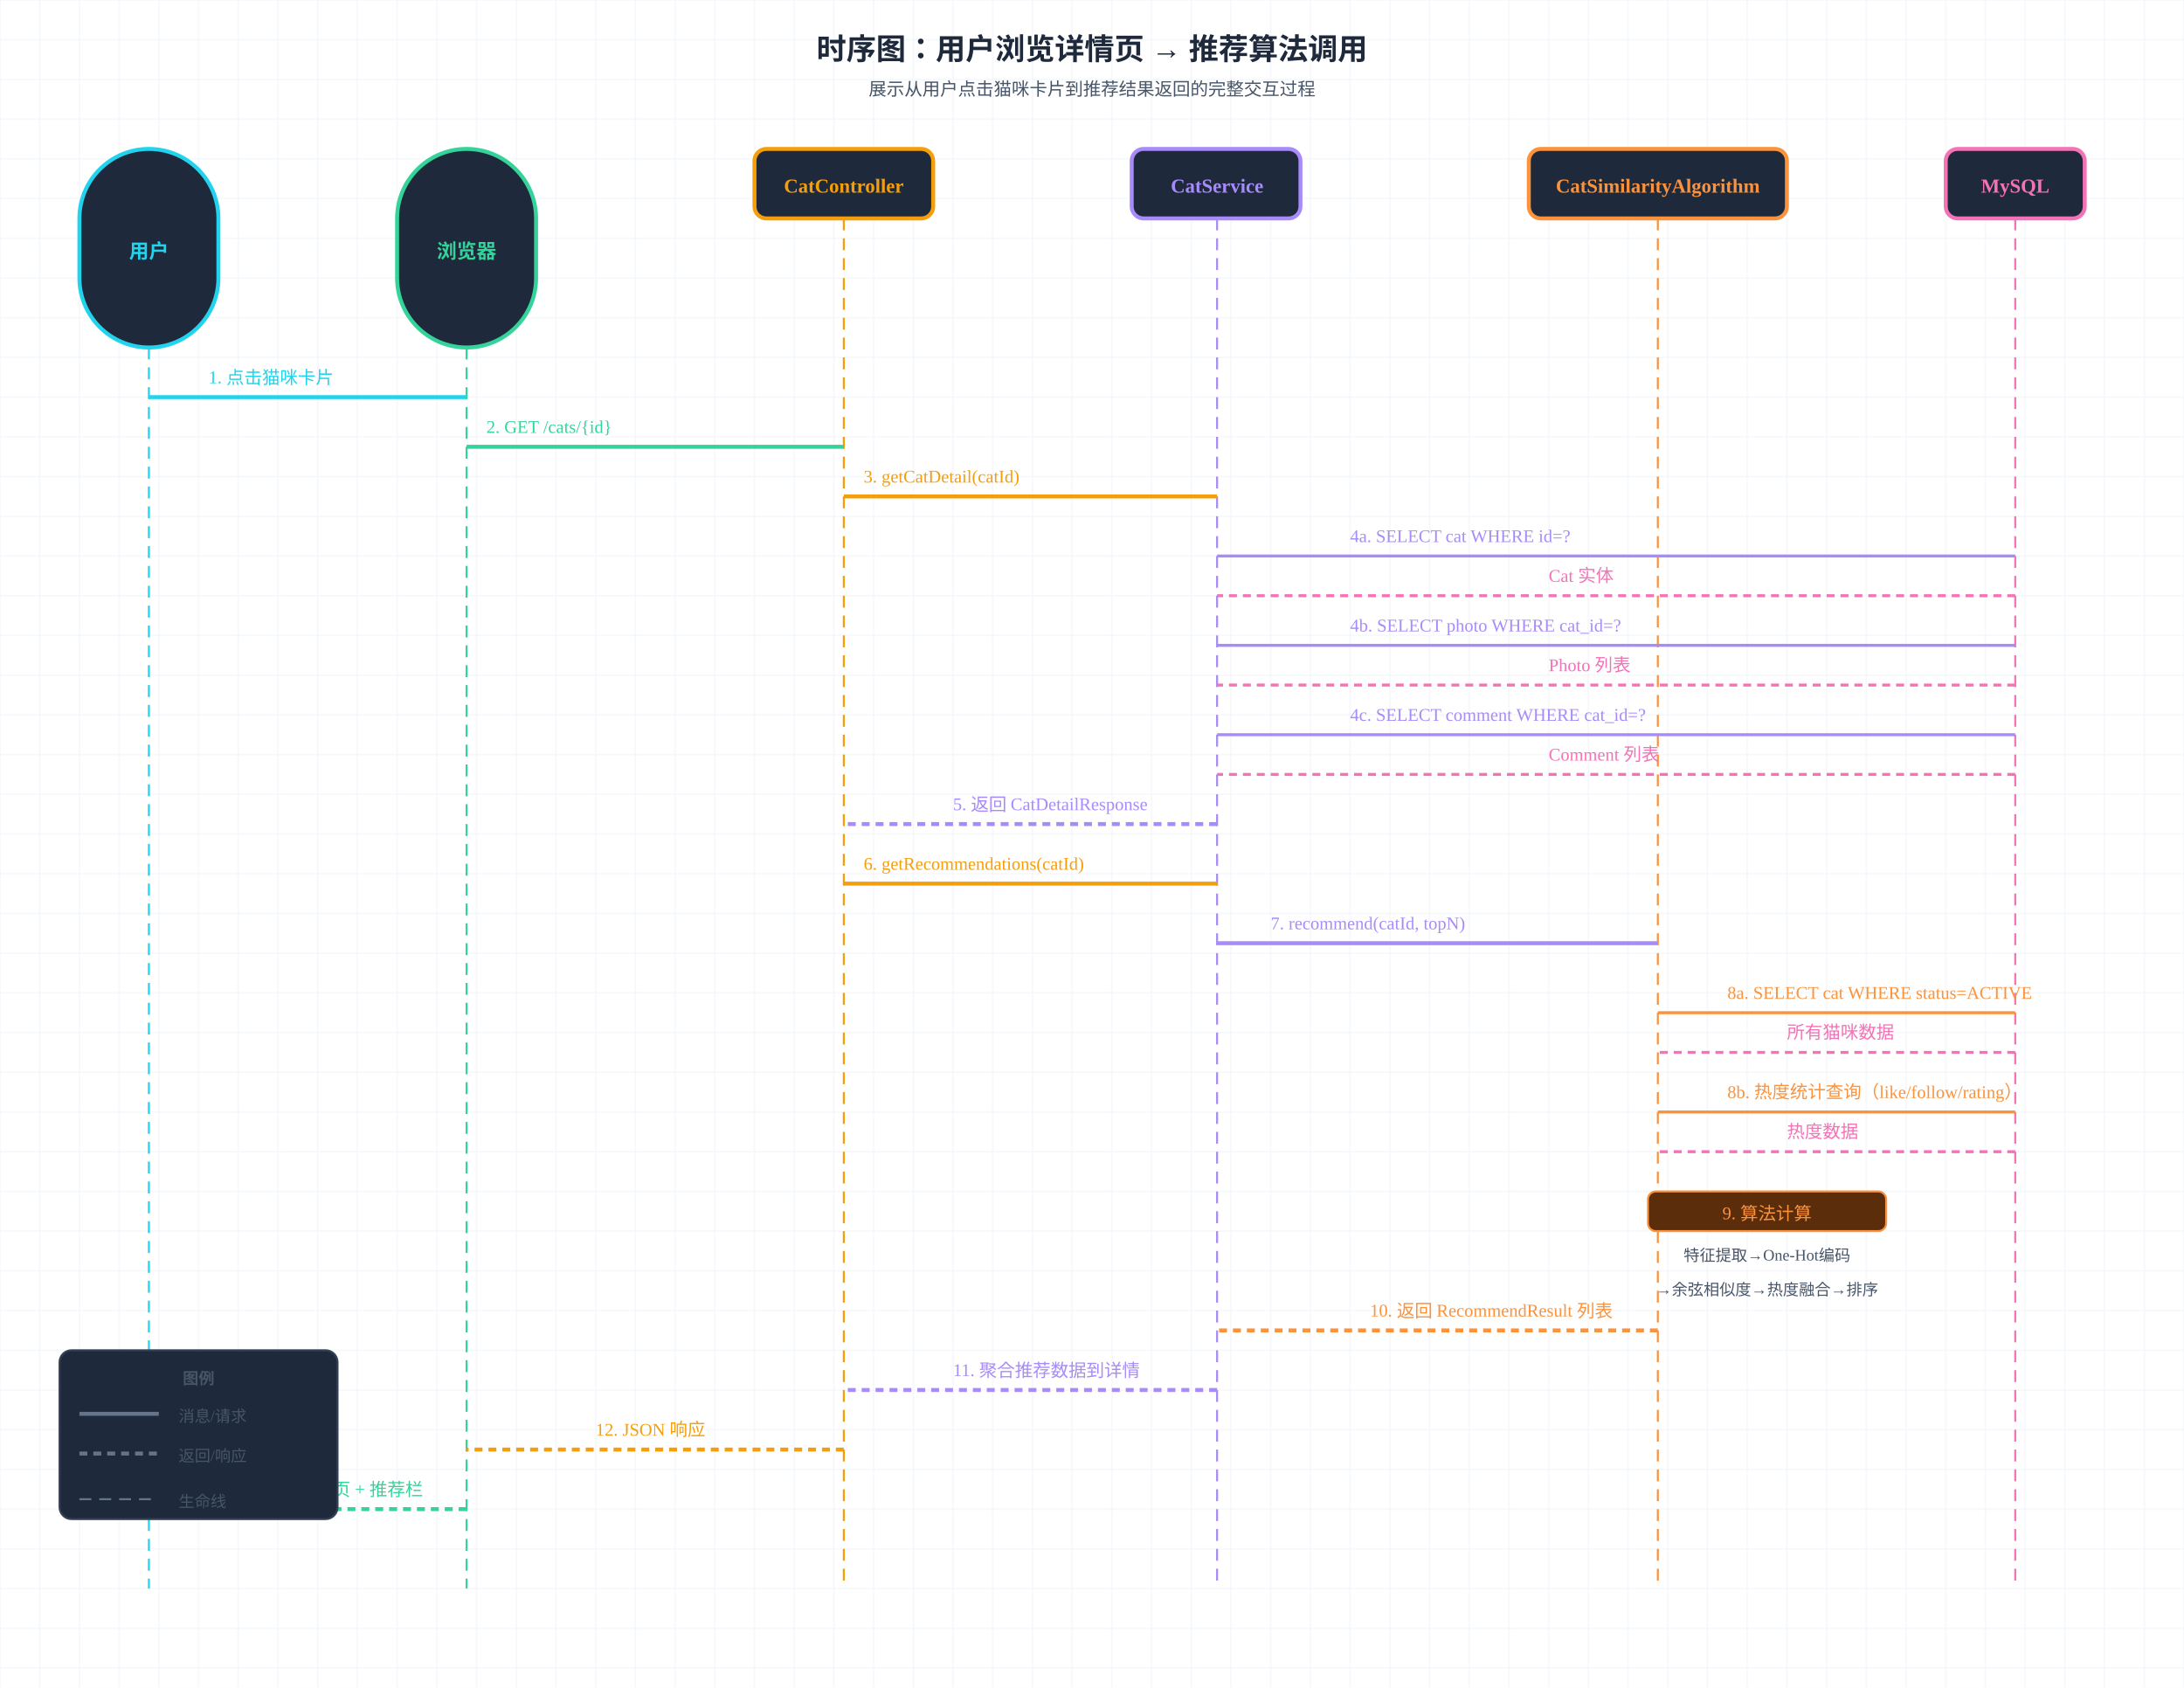
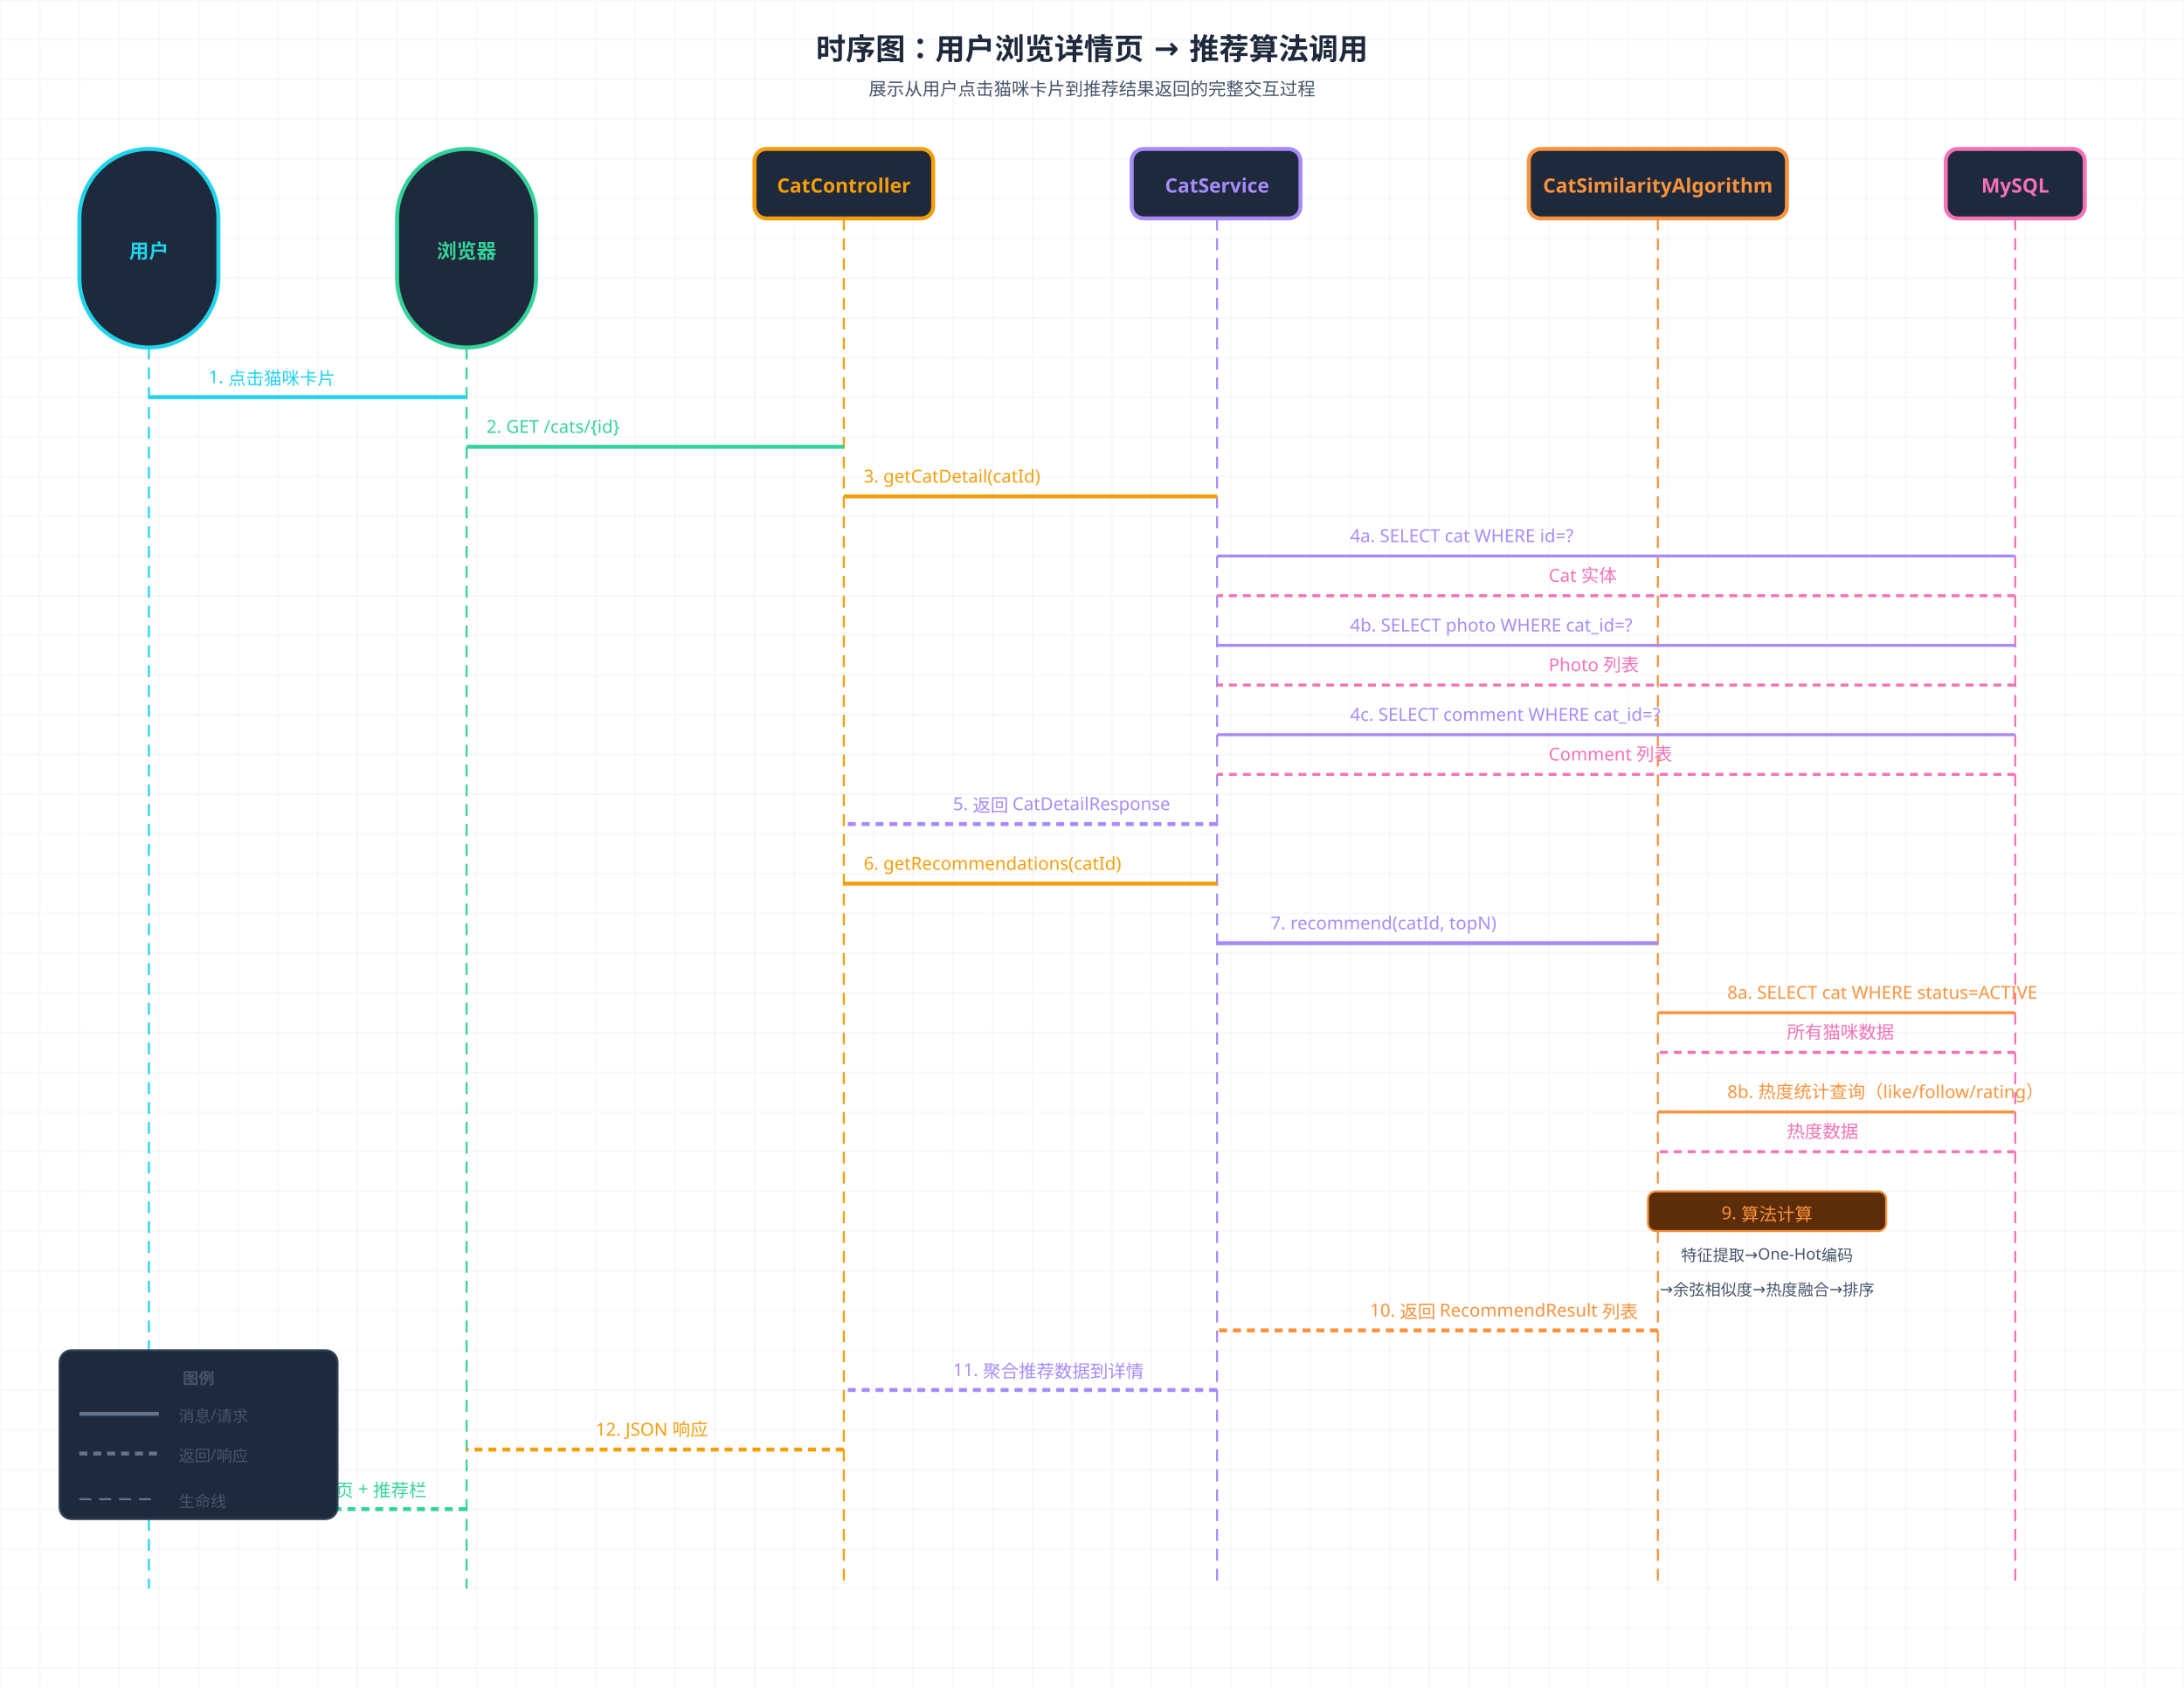
- <svg xmlns="http://www.w3.org/2000/svg" viewBox="0 0 1100 850">
+ <svg xmlns="http://www.w3.org/2000/svg" viewBox="0 0 1100 850" font-family="Microsoft YaHei, SimHei, sans-serif">
  <defs>
    <pattern id="grid" width="20" height="20" patternUnits="userSpaceOnUse">
      <rect width="20" height="20" fill="none" stroke="#f1f5f9" stroke-width="0.5" />
    </pattern>
  </defs>
  <rect width="100%" height="100%" fill="#ffffff" />
  <rect width="1100" height="850" fill="#ffffff" />
  <rect width="1100" height="850" fill="url(#grid)" />
  <text x="550" y="30" fill="#1e293b" font-size="15" font-weight="700" text-anchor="middle">时序图：用户浏览详情页 → 推荐算法调用</text>
  <text x="550" y="48" fill="#475569" font-size="9" text-anchor="middle">展示从用户点击猫咪卡片到推荐结果返回的完整交互过程</text>
  <rect x="40" y="75" width="70" height="100" rx="35" fill="#1e293b" stroke="#22d3ee" stroke-width="2" />
  <text x="75" y="130" fill="#22d3ee" font-size="10" font-weight="600" text-anchor="middle">用户</text>
  <line x1="75" y1="175" x2="75" y2="800" stroke="#22d3ee" stroke-width="1" stroke-dasharray="6,4" />
  <rect x="200" y="75" width="70" height="100" rx="35" fill="#1e293b" stroke="#34d399" stroke-width="2" />
  <text x="235" y="130" fill="#34d399" font-size="10" font-weight="600" text-anchor="middle">浏览器</text>
  <line x1="235" y1="175" x2="235" y2="800" stroke="#34d399" stroke-width="1" stroke-dasharray="6,4" />
  <rect x="380" y="75" width="90" height="35" rx="6" fill="#1e293b" stroke="#f59e0b" stroke-width="2" />
  <text x="425" y="97" fill="#f59e0b" font-size="10" font-weight="600" text-anchor="middle">CatController</text>
  <line x1="425" y1="110" x2="425" y2="800" stroke="#f59e0b" stroke-width="1" stroke-dasharray="6,4" />
  <rect x="570" y="75" width="85" height="35" rx="6" fill="#1e293b" stroke="#a78bfa" stroke-width="2" />
  <text x="613" y="97" fill="#a78bfa" font-size="10" font-weight="600" text-anchor="middle">CatService</text>
  <line x1="613" y1="110" x2="613" y2="800" stroke="#a78bfa" stroke-width="1" stroke-dasharray="6,4" />
  <rect x="770" y="75" width="130" height="35" rx="6" fill="#1e293b" stroke="#fb923c" stroke-width="2" />
  <text x="835" y="97" fill="#fb923c" font-size="10" font-weight="600" text-anchor="middle">CatSimilarityAlgorithm</text>
  <line x1="835" y1="110" x2="835" y2="800" stroke="#fb923c" stroke-width="1" stroke-dasharray="6,4" />
  <rect x="980" y="75" width="70" height="35" rx="6" fill="#1e293b" stroke="#f472b6" stroke-width="2" />
  <text x="1015" y="97" fill="#f472b6" font-size="10" font-weight="600" text-anchor="middle">MySQL</text>
  <line x1="1015" y1="110" x2="1015" y2="800" stroke="#f472b6" stroke-width="1" stroke-dasharray="6,4" />
  <line x1="75" y1="200" x2="235" y2="200" stroke="#22d3ee" stroke-width="2" marker-end="url(#arrow)" />
  <text x="105" y="193" fill="#22d3ee" font-size="9">1. 点击猫咪卡片</text>
  <line x1="235" y1="225" x2="425" y2="225" stroke="#34d399" stroke-width="2" marker-end="url(#arrow)" />
  <text x="245" y="218" fill="#34d399" font-size="9">2. GET /cats/{id}</text>
  <line x1="425" y1="250" x2="613" y2="250" stroke="#f59e0b" stroke-width="2" marker-end="url(#arrow)" />
  <text x="435" y="243" fill="#f59e0b" font-size="9">3. getCatDetail(catId)</text>
  <line x1="613" y1="280" x2="1015" y2="280" stroke="#a78bfa" stroke-width="1.5" marker-end="url(#arrow)" />
  <text x="680" y="273" fill="#a78bfa" font-size="9">4a. SELECT cat WHERE id=?</text>
  <line x1="1015" y1="300" x2="613" y2="300" stroke="#f472b6" stroke-width="1.5" stroke-dasharray="4,3" marker-end="url(#arrow)" />
  <text x="780" y="293" fill="#f472b6" font-size="9">Cat 实体</text>
  <line x1="613" y1="325" x2="1015" y2="325" stroke="#a78bfa" stroke-width="1.5" marker-end="url(#arrow)" />
  <text x="680" y="318" fill="#a78bfa" font-size="9">4b. SELECT photo WHERE cat_id=?</text>
  <line x1="1015" y1="345" x2="613" y2="345" stroke="#f472b6" stroke-width="1.5" stroke-dasharray="4,3" marker-end="url(#arrow)" />
  <text x="780" y="338" fill="#f472b6" font-size="9">Photo 列表</text>
  <line x1="613" y1="370" x2="1015" y2="370" stroke="#a78bfa" stroke-width="1.5" marker-end="url(#arrow)" />
  <text x="680" y="363" fill="#a78bfa" font-size="9">4c. SELECT comment WHERE cat_id=?</text>
  <line x1="1015" y1="390" x2="613" y2="390" stroke="#f472b6" stroke-width="1.5" stroke-dasharray="4,3" marker-end="url(#arrow)" />
  <text x="780" y="383" fill="#f472b6" font-size="9">Comment 列表</text>
  <line x1="613" y1="415" x2="425" y2="415" stroke="#a78bfa" stroke-width="2" stroke-dasharray="4,3" marker-end="url(#arrow)" />
  <text x="480" y="408" fill="#a78bfa" font-size="9">5. 返回 CatDetailResponse</text>
  <line x1="425" y1="445" x2="613" y2="445" stroke="#f59e0b" stroke-width="2" marker-end="url(#arrow)" />
  <text x="435" y="438" fill="#f59e0b" font-size="9">6. getRecommendations(catId)</text>
  <line x1="613" y1="475" x2="835" y2="475" stroke="#a78bfa" stroke-width="2" marker-end="url(#arrow)" />
  <text x="640" y="468" fill="#a78bfa" font-size="9">7. recommend(catId, topN)</text>
  <line x1="835" y1="510" x2="1015" y2="510" stroke="#fb923c" stroke-width="1.5" marker-end="url(#arrow)" />
  <text x="870" y="503" fill="#fb923c" font-size="9">8a. SELECT cat WHERE status=ACTIVE</text>
  <line x1="1015" y1="530" x2="835" y2="530" stroke="#f472b6" stroke-width="1.5" stroke-dasharray="4,3" marker-end="url(#arrow)" />
  <text x="900" y="523" fill="#f472b6" font-size="9">所有猫咪数据</text>
  <line x1="835" y1="560" x2="1015" y2="560" stroke="#fb923c" stroke-width="1.5" marker-end="url(#arrow)" />
  <text x="870" y="553" fill="#fb923c" font-size="9">8b. 热度统计查询（like/follow/rating）</text>
  <line x1="1015" y1="580" x2="835" y2="580" stroke="#f472b6" stroke-width="1.5" stroke-dasharray="4,3" marker-end="url(#arrow)" />
  <text x="900" y="573" fill="#f472b6" font-size="9">热度数据</text>
  <rect x="830" y="600" width="120" height="20" rx="4" fill="#5c2d0a" stroke="#fb923c" stroke-width="1" />
  <text x="890" y="614" fill="#fb923c" font-size="9" text-anchor="middle">9. 算法计算</text>
  <text x="890" y="635" fill="#475569" font-size="8" text-anchor="middle">特征提取→One-Hot编码</text>
  <text x="890" y="652" fill="#475569" font-size="8" text-anchor="middle">→余弦相似度→热度融合→排序</text>
  <line x1="835" y1="670" x2="613" y2="670" stroke="#fb923c" stroke-width="2" stroke-dasharray="4,3" marker-end="url(#arrow)" />
  <text x="690" y="663" fill="#fb923c" font-size="9">10. 返回 RecommendResult 列表</text>
  <line x1="613" y1="700" x2="425" y2="700" stroke="#a78bfa" stroke-width="2" stroke-dasharray="4,3" marker-end="url(#arrow)" />
  <text x="480" y="693" fill="#a78bfa" font-size="9">11. 聚合推荐数据到详情</text>
  <line x1="425" y1="730" x2="235" y2="730" stroke="#f59e0b" stroke-width="2" stroke-dasharray="4,3" marker-end="url(#arrow)" />
  <text x="300" y="723" fill="#f59e0b" font-size="9">12. JSON 响应</text>
  <line x1="235" y1="760" x2="75" y2="760" stroke="#34d399" stroke-width="2" stroke-dasharray="4,3" marker-end="url(#arrow)" />
  <text x="100" y="753" fill="#34d399" font-size="9">13. 渲染猫咪详情页 + 推荐栏</text>
  <rect x="30" y="680" width="140" height="85" rx="6" fill="#1e293b" stroke="#334155" stroke-width="1" />
  <text x="100" y="697" fill="#475569" font-size="8" font-weight="600" text-anchor="middle">图例</text>
  <line x1="40" y1="712" x2="80" y2="712" stroke="#64748b" stroke-width="2" marker-end="url(#arrow)" />
  <text x="90" y="716" fill="#475569" font-size="8">消息/请求</text>
  <line x1="40" y1="732" x2="80" y2="732" stroke="#64748b" stroke-width="2" stroke-dasharray="4,3" marker-end="url(#arrow)" />
  <text x="90" y="736" fill="#475569" font-size="8">返回/响应</text>
  <line x1="40" y1="755" x2="80" y2="755" stroke="#64748b" stroke-width="1" stroke-dasharray="6,4" />
  <text x="90" y="759" fill="#475569" font-size="8">生命线</text>
</svg>
